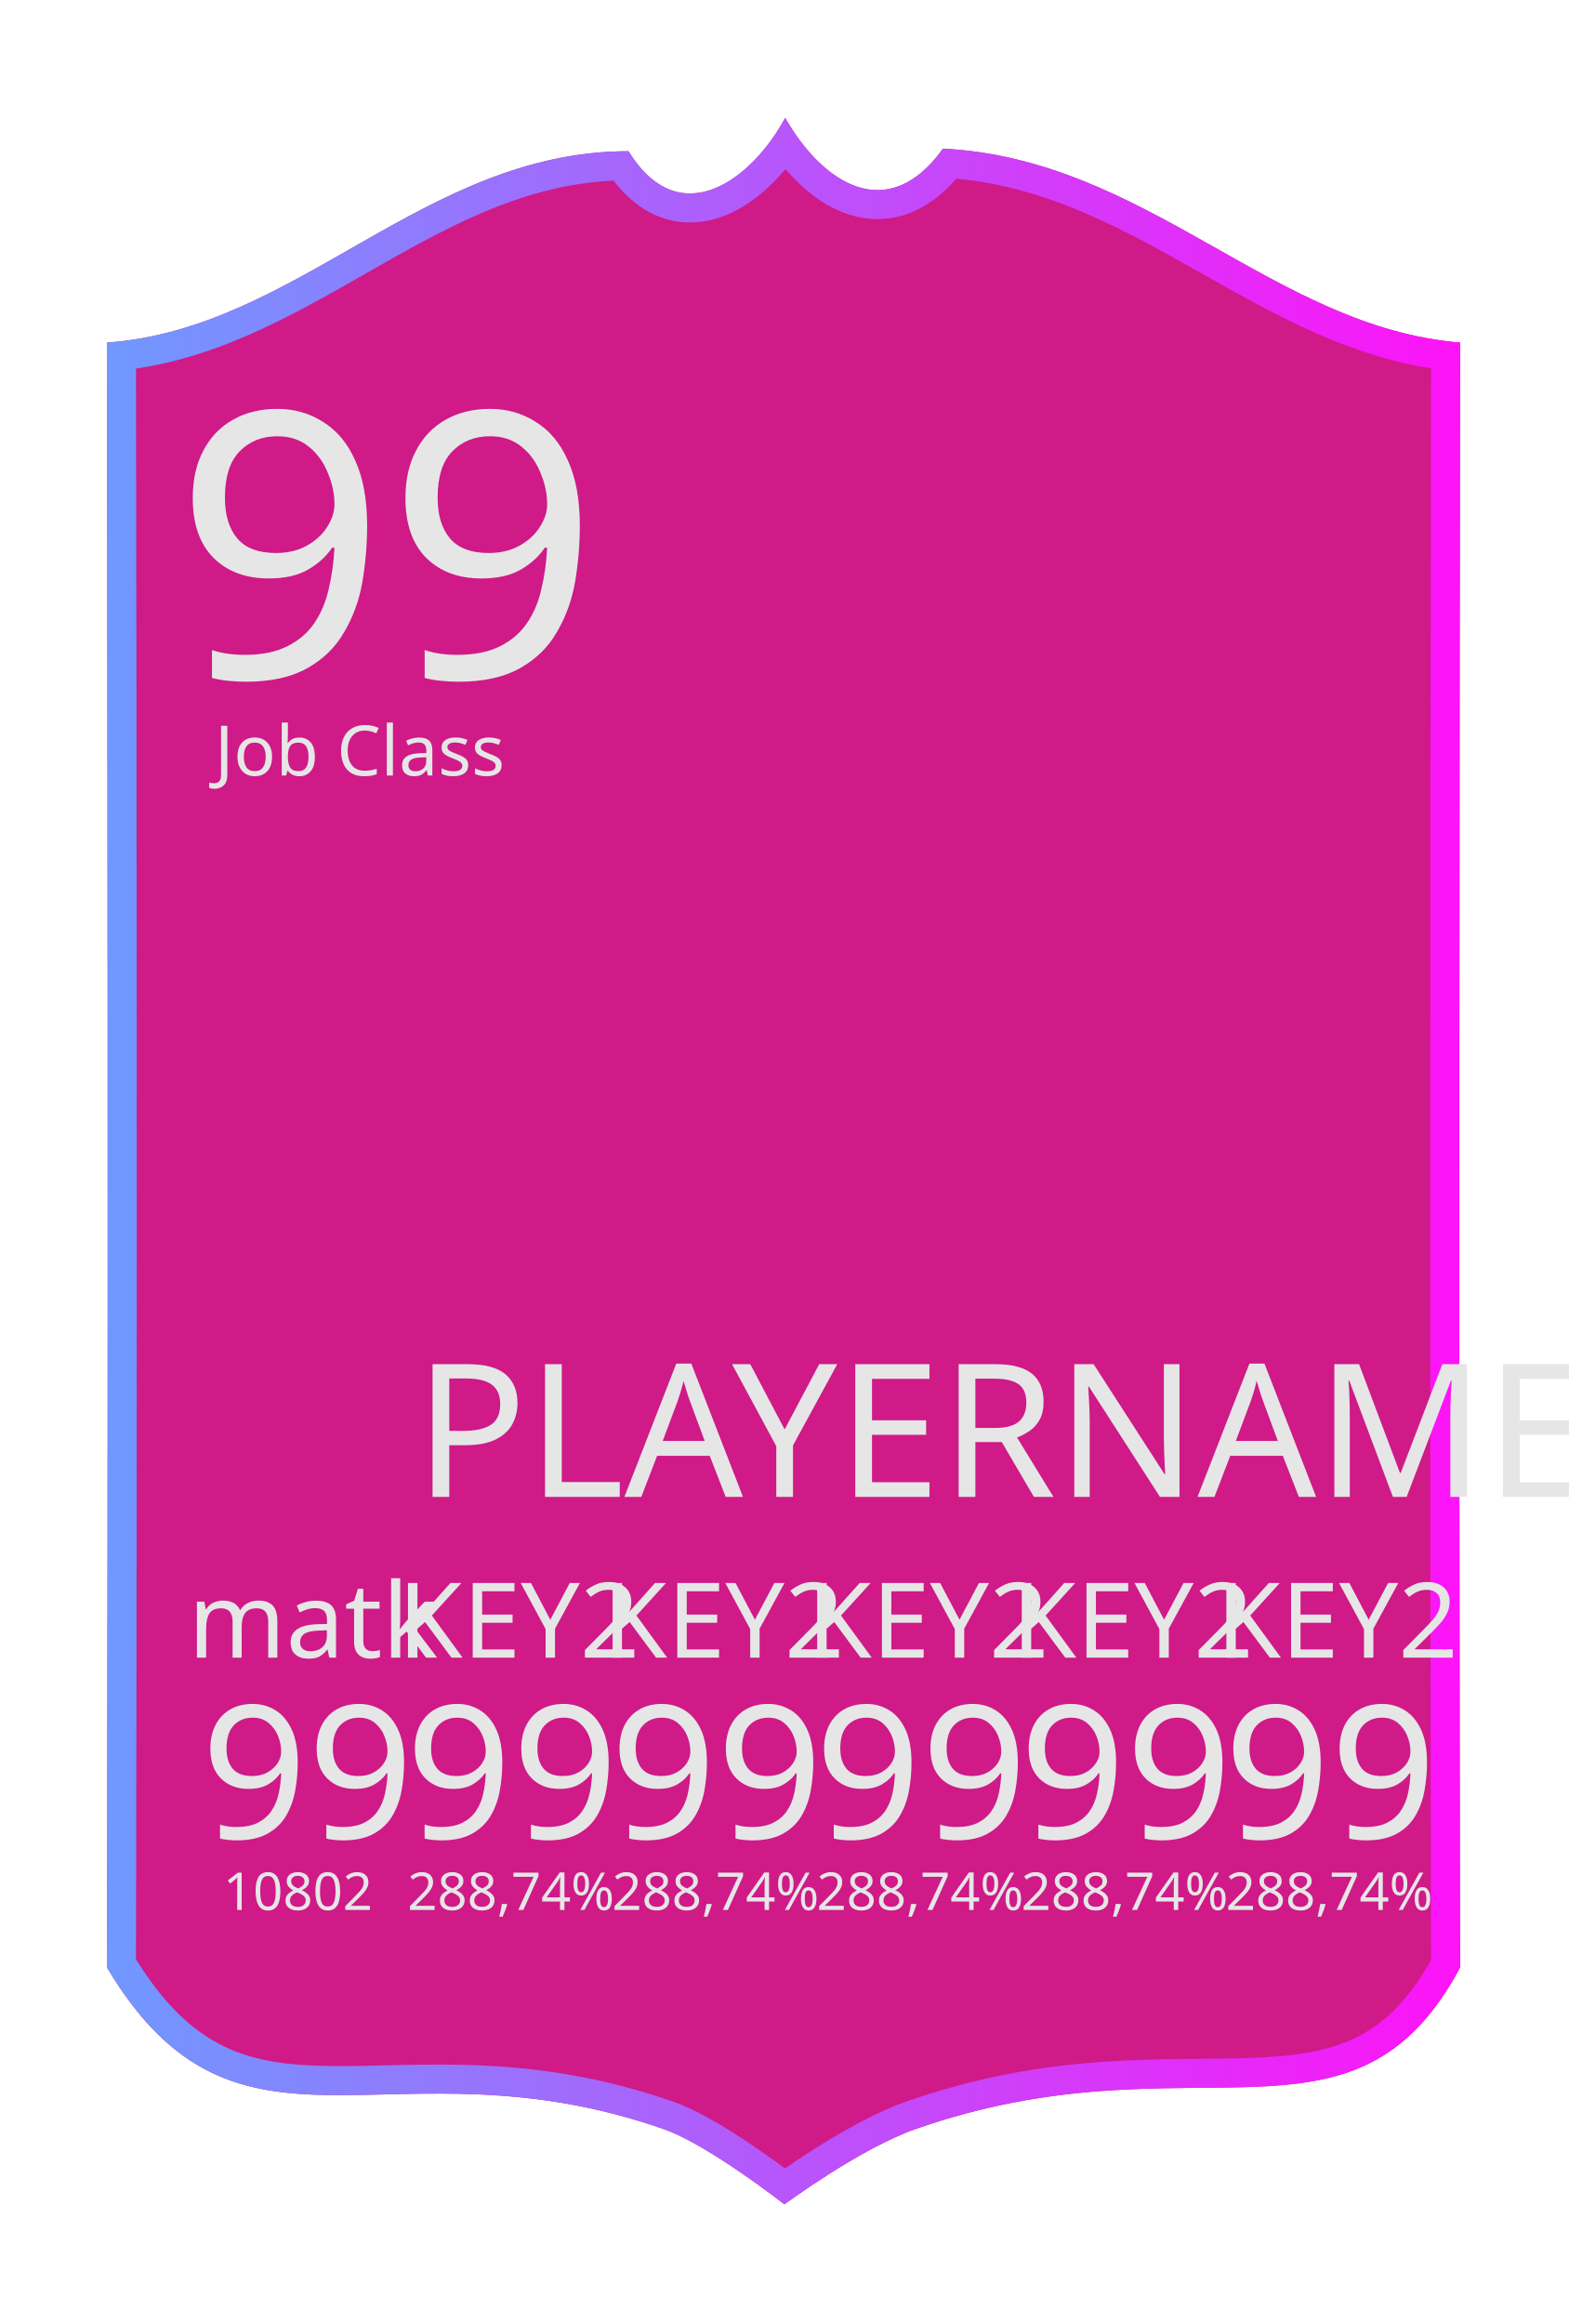
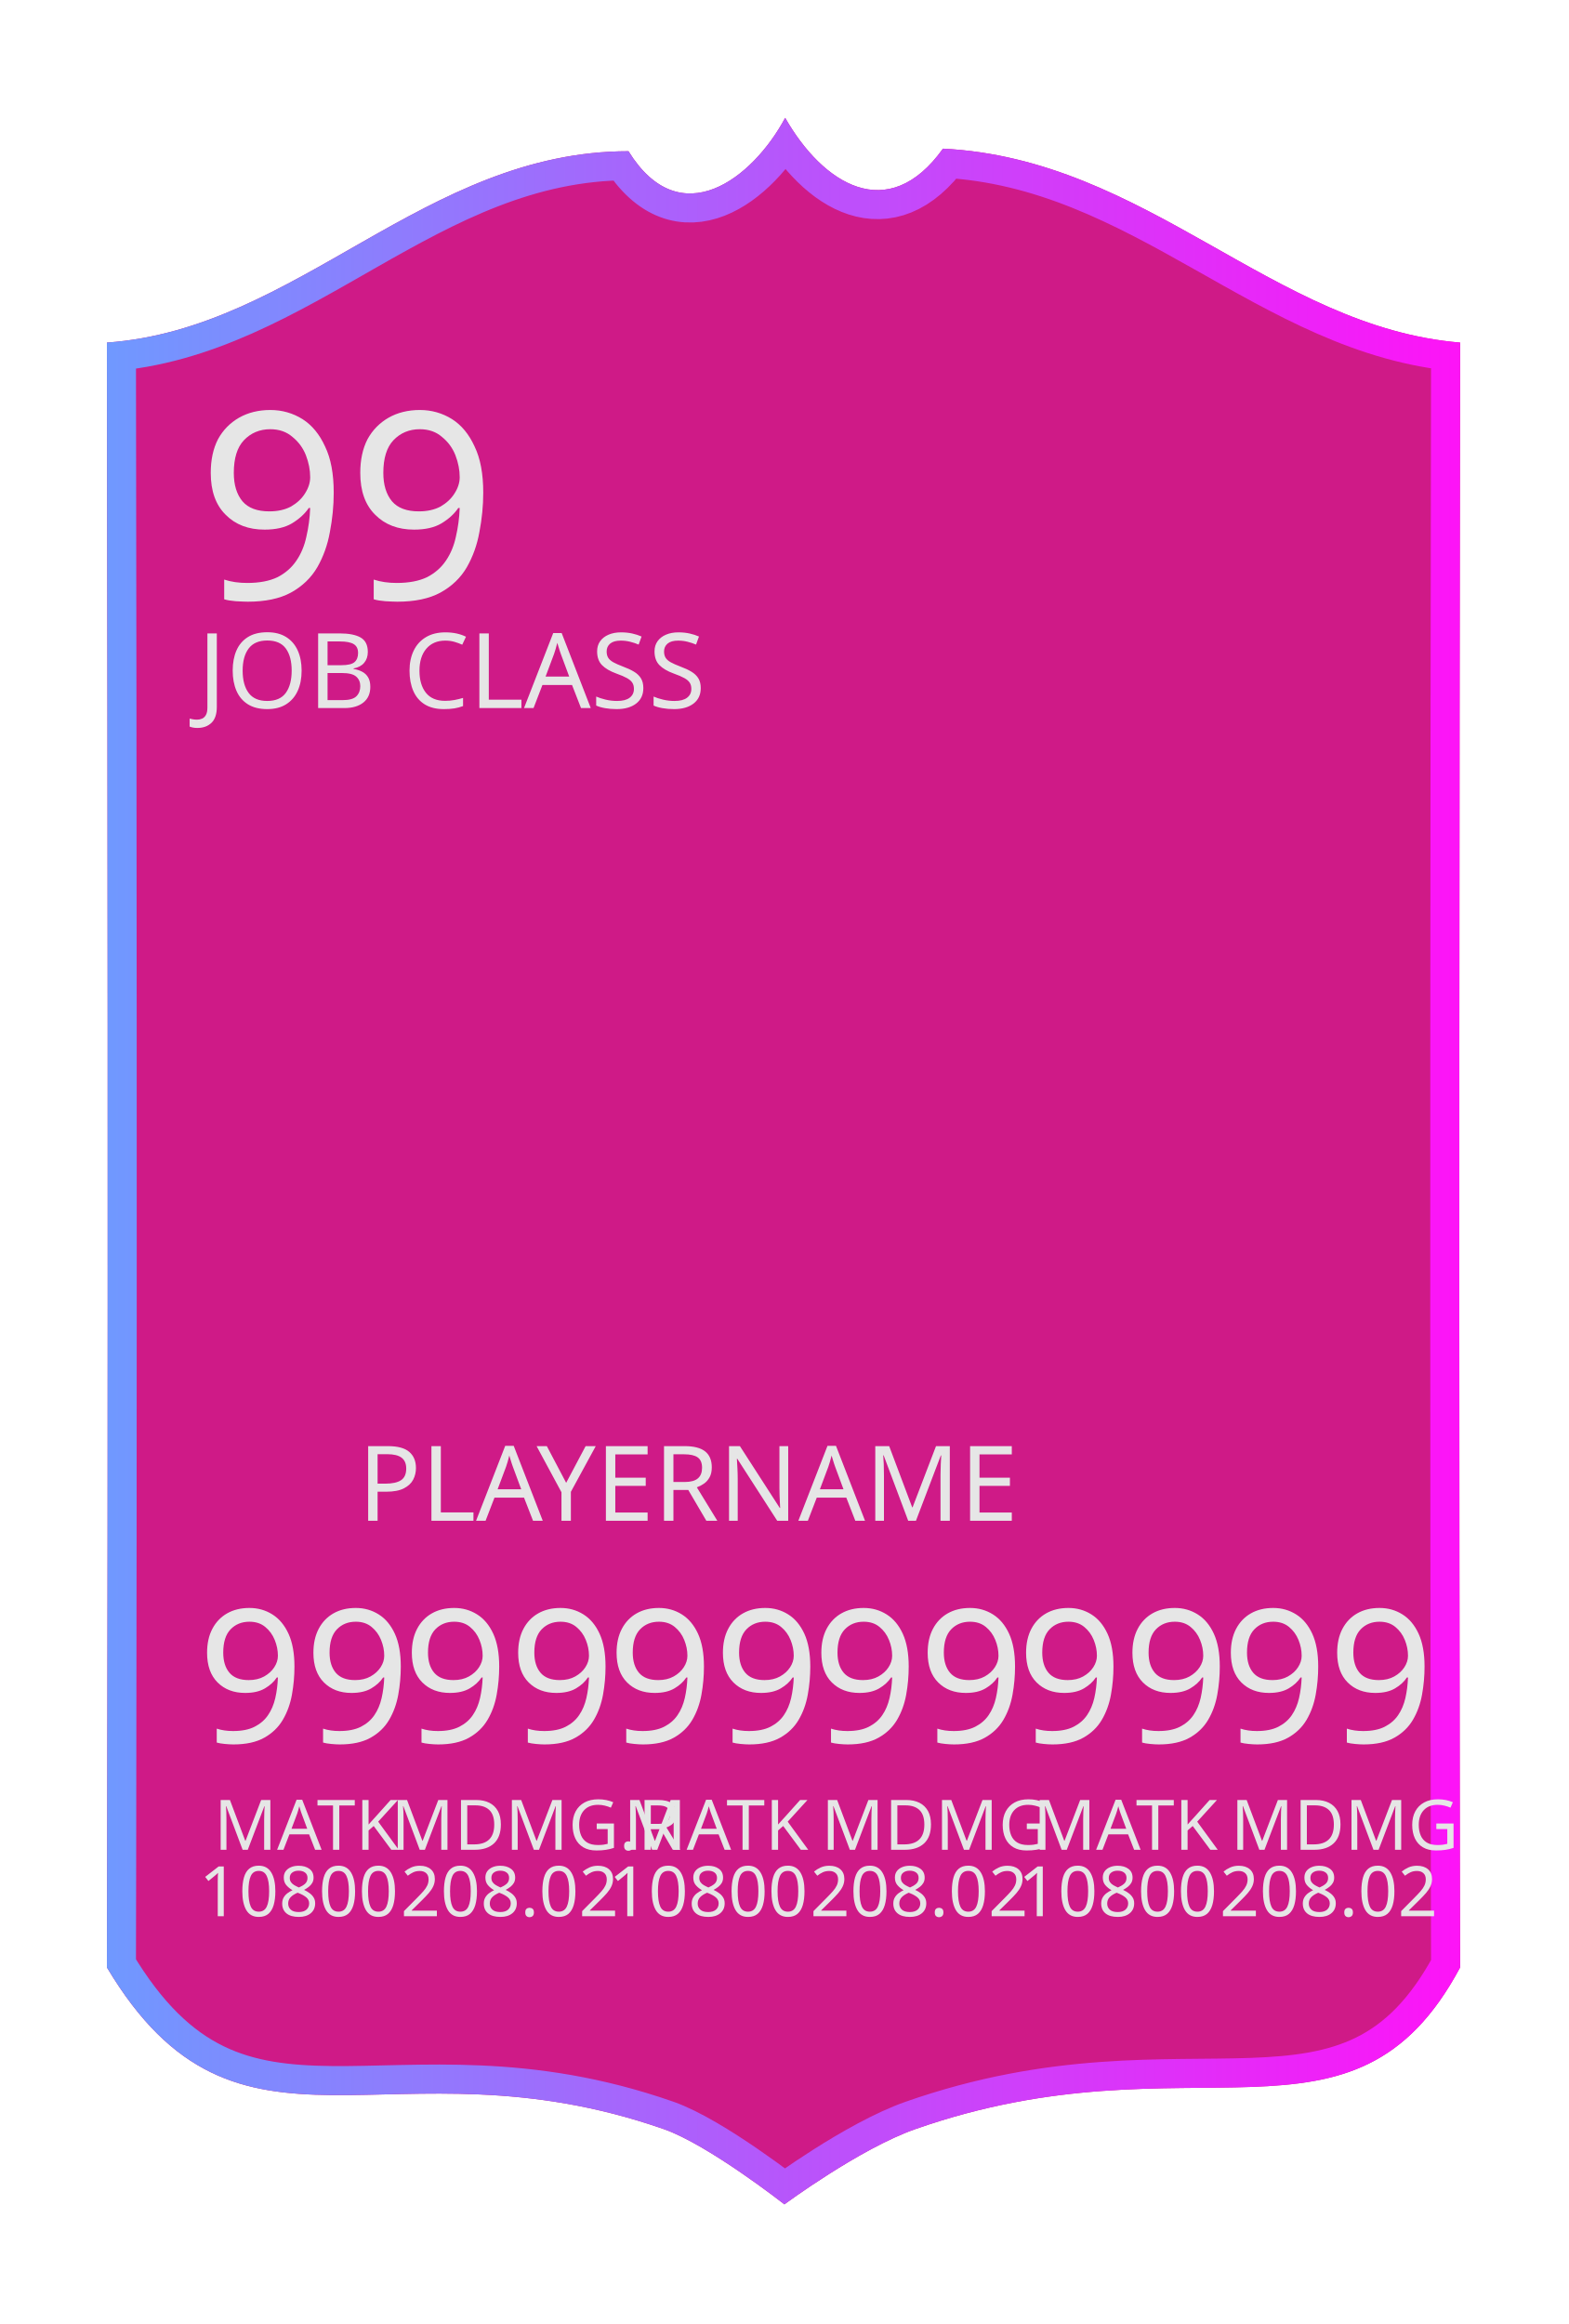
<svg xmlns="http://www.w3.org/2000/svg" viewBox="0 0 1080 1600">
  <defs>
    <style>
      .cls-1{fill:#cf1a87}
-       .cls-2{fill:none;stroke:url(#Blue_to_Magenta);stroke-width:40;stroke-miterlimit:10}
-       .cls-3{fill:none}
-       .cls-4{font-family:'Bebas Neue';font-size:12.093;fill:#e6e6e6}
-       .cls-5{font-family:'Bebas Neue';font-size:48;fill:#e6e6e6}
-       .cls-6{font-family:'Bebas Neue';font-size:72;fill:#e6e6e6}
-       .cls-7{font-family:'Bebas Neue';font-size:128;fill:#e6e6e6}
-       .cls-8{font-family:'Bebas Neue';font-size:36;fill:#e6e6e6}
+       .cls-2{fill:none}
+       .cls-3{fill:none;stroke:url(#Blue_to_Magenta);stroke-width:40;stroke-miterlimit:10}
+       .cls-4{font-family:'Bebas Neue';font-size:8.503;fill:#e6e6e6}
+       .cls-5{font-family:'Bebas Neue';font-size:72;fill:#e6e6e6}
+       .cls-6{font-family:Orbitron;font-size:109.72;fill:#e6e6e6}
+       .cls-7{font-family:'Bebas Neue';font-size:48;fill:#e6e6e6}
+       .cls-8{font-family:'Bebas Neue';font-size:128;fill:#e6e6e6}
    </style>
    <clipPath id="clip-path-1">
      <path d="M432.744 104.102 C468.39 161.677 518.2 122.956 540.621 81.129 C566.673 126.744 611.457 155.142 649.268 102.336 C790.075 109.376 876.14 225.076 1005.352 235.844 C1004.096 964.415 1005.352 1354.515 1005.352 1354.515 C931.514 1492.629 821.774 1398.682 630.201 1465.853 C591.9 1479.283 540.102 1517.645 540.102 1517.645 C540.102 1517.645 487.867 1476.623 457.07 1465.853 C268.204 1399.808 164.274 1506.502 73.61 1354.515 C73.61 1354.515 74.813 931.519 73.61 235.844 C205.22 226.443 292.087 104.102 432.744 104.102 Z" />
    </clipPath>
    <linearGradient id="Blue_to_Magenta" x1="63.61" y1="799.387" x2="1015.352" y2="799.387" gradientUnits="userSpaceOnUse">
      <stop offset="0" stop-color="#6e9aff" />
      <stop offset="1" stop-color="#ff12f7" />
    </linearGradient>
  </defs>
  <g id="Card">
-     <g>
-       <path d="M432.744 104.102 C468.39 161.677 518.2 122.956 540.621 81.129 C566.673 126.744 611.457 155.142 649.268 102.336 C790.075 109.376 876.14 225.076 1005.352 235.844 C1004.096 964.415 1005.352 1354.515 1005.352 1354.515 C931.514 1492.629 821.774 1398.682 630.201 1465.853 C591.9 1479.283 540.102 1517.645 540.102 1517.645 C540.102 1517.645 487.867 1476.623 457.07 1465.853 C268.204 1399.808 164.274 1506.502 73.61 1354.515 C73.61 1354.515 74.813 931.519 73.61 235.844 C205.22 226.443 292.087 104.102 432.744 104.102 Z" class="cls-1" />
-       <path d="M432.744 104.102 C468.39 161.677 518.2 122.956 540.621 81.129 C566.673 126.744 611.457 155.142 649.268 102.336 C790.075 109.376 876.14 225.076 1005.352 235.844 C1004.096 964.415 1005.352 1354.515 1005.352 1354.515 C931.514 1492.629 821.774 1398.682 630.201 1465.853 C591.9 1479.283 540.102 1517.645 540.102 1517.645 C540.102 1517.645 487.867 1476.623 457.07 1465.853 C268.204 1399.808 164.274 1506.502 73.61 1354.515 C73.61 1354.515 74.813 931.519 73.61 235.844 C205.22 226.443 292.087 104.102 432.744 104.102 Z" class="cls-2" clip-path="url(#clip-path-1)" />
+     <path id="base-plate" d="M432.744 104.102 C468.39 161.677 518.2 122.956 540.621 81.129 C566.673 126.744 611.457 155.142 649.268 102.336 C790.075 109.376 876.14 225.076 1005.352 235.844 C1004.096 964.415 1005.352 1354.515 1005.352 1354.515 C931.514 1492.629 821.774 1398.682 630.201 1465.853 C591.9 1479.283 540.102 1517.645 540.102 1517.645 C540.102 1517.645 487.867 1476.623 457.07 1465.853 C268.204 1399.808 164.274 1506.502 73.61 1354.515 C73.61 1354.515 74.813 931.519 73.61 235.844 C205.22 226.443 292.087 104.102 432.744 104.102 Z" class="cls-1" />
+     <path id="crop-path" d="M74.127 937.03 C74.127 937.03 74.094 515.49 73.61 235.844 C205.22 226.443 292.087 104.102 432.744 104.102 C468.39 161.677 518.2 122.956 540.621 81.129 C566.673 126.744 611.457 155.142 649.268 102.336 C790.075 109.376 876.14 225.076 1005.352 235.844 C1004.86 520.928 1004.807 937.006 1004.807 937.006 Z" class="cls-2" />
+     <g id="border-over">
+       <path d="M432.744 104.102 C468.39 161.677 518.2 122.956 540.621 81.129 C566.673 126.744 611.457 155.142 649.268 102.336 C790.075 109.376 876.14 225.076 1005.352 235.844 C1004.096 964.415 1005.352 1354.515 1005.352 1354.515 C931.514 1492.629 821.774 1398.682 630.201 1465.853 C591.9 1479.283 540.102 1517.645 540.102 1517.645 C540.102 1517.645 487.867 1476.623 457.07 1465.853 C268.204 1399.808 164.274 1506.502 73.61 1354.515 C73.61 1354.515 74.813 931.519 73.61 235.844 C205.22 226.443 292.087 104.102 432.744 104.102 Z" class="cls-3" clip-path="url(#clip-path-1)" />
    </g>
-     <path id="crop-path" d="M73.61 864.338 C73.61 864.338 74.043 486.498 73.61 235.844 C205.22 226.443 292.087 104.102 432.744 104.102 C468.39 161.677 518.2 122.956 540.621 81.129 C566.673 126.744 611.457 155.142 649.268 102.336 C790.075 109.376 876.14 225.076 1005.352 235.844 C1004.911 491.382 1004.794 864.338 1004.794 864.338 Z" class="cls-3" />
-     <text id="OVR" transform="matrix(21.169 0 0 21.169 119.82 466.72)" x="0" y="0" xml:space="preserve" class="cls-4">
-       <tspan x="0" y="0">99</tspan>
-     </text>
-     <text transform="matrix(1 0 0 1 147.772 533.928)" x="0" y="0" xml:space="preserve" class="cls-5">
-       <tspan x="0" y="0">Job Class</tspan>
-     </text>
-     <g id="Stats">
-       <g id="KEY1">
-         <text transform="matrix(1 0 0 1 129.473 1141.259)" x="0" y="0" xml:space="preserve" class="cls-6">
-           <tspan x="0" y="0">matk</tspan>
-         </text>
-         <text transform="matrix(1 0 0 1 138.429 1265.763)" x="0" y="0" xml:space="preserve" class="cls-7">
-           <tspan x="0" y="0">99</tspan>
-         </text>
-         <text transform="matrix(1 0 0 1 153.629 1314.963)" x="0" y="0" xml:space="preserve" class="cls-8">
-           <tspan x="0" y="0">10802</tspan>
-         </text>
-       </g>
-       <g id="KEY2">
-         <g>
-           <text transform="matrix(1 0 0 1 273.941 1141.259)" x="0" y="0" xml:space="preserve" class="cls-6">
-             <tspan x="0" y="0">KEY2</tspan>
-           </text>
-           <text transform="matrix(1 0 0 1 279.297 1265.763)" x="0" y="0" xml:space="preserve" class="cls-7">
-             <tspan x="0" y="0">99</tspan>
-           </text>
-         </g>
-         <text transform="matrix(1 0 0 1 280.511 1314.963)" x="0" y="0" xml:space="preserve" class="cls-8">
-           <tspan x="0" y="0">288,74%</tspan>
-         </text>
-       </g>
-       <g id="KEY3">
-         <g>
-           <text transform="matrix(1 0 0 1 414.81 1141.259)" x="0" y="0" xml:space="preserve" class="cls-6">
-             <tspan x="0" y="0">KEY2</tspan>
-           </text>
-           <text transform="matrix(1 0 0 1 420.166 1265.763)" x="0" y="0" xml:space="preserve" class="cls-7">
-             <tspan x="0" y="0">99</tspan>
-           </text>
-         </g>
-         <text transform="matrix(1 0 0 1 421.38 1314.963)" x="0" y="0" xml:space="preserve" class="cls-8">
-           <tspan x="0" y="0">288,74%</tspan>
-         </text>
-       </g>
-       <g id="KEY4">
-         <g>
-           <text transform="matrix(1 0 0 1 555.678 1141.259)" x="0" y="0" xml:space="preserve" class="cls-6">
-             <tspan x="0" y="0">KEY2</tspan>
-           </text>
-           <text transform="matrix(1 0 0 1 561.034 1265.763)" x="0" y="0" xml:space="preserve" class="cls-7">
-             <tspan x="0" y="0">99</tspan>
-           </text>
-         </g>
-         <text transform="matrix(1 0 0 1 562.248 1314.963)" x="0" y="0" xml:space="preserve" class="cls-8">
-           <tspan x="0" y="0">288,74%</tspan>
-         </text>
-       </g>
-       <g id="KEY5">
-         <g>
-           <text transform="matrix(1 0 0 1 696.547 1141.259)" x="0" y="0" xml:space="preserve" class="cls-6">
-             <tspan x="0" y="0">KEY2</tspan>
-           </text>
-           <text transform="matrix(1 0 0 1 701.903 1265.763)" x="0" y="0" xml:space="preserve" class="cls-7">
-             <tspan x="0" y="0">99</tspan>
-           </text>
-         </g>
-         <text transform="matrix(1 0 0 1 703.117 1314.963)" x="0" y="0" xml:space="preserve" class="cls-8">
-           <tspan x="0" y="0">288,74%</tspan>
-         </text>
-       </g>
-       <g id="KEY6">
-         <g>
-           <text transform="matrix(1 0 0 1 837.415 1141.259)" x="0" y="0" xml:space="preserve" class="cls-6">
-             <tspan x="0" y="0">KEY2</tspan>
-           </text>
-           <text transform="matrix(1 0 0 1 842.771 1265.763)" x="0" y="0" xml:space="preserve" class="cls-7">
-             <tspan x="0" y="0">99</tspan>
-           </text>
-         </g>
-         <text transform="matrix(1 0 0 1 843.985 1314.963)" x="0" y="0" xml:space="preserve" class="cls-8">
-           <tspan x="0" y="0">288,74%</tspan>
-         </text>
-       </g>
+     <g id="OVR">
+       <text id="OVR-2" data-name="OVR" transform="matrix(21.169 0 0 21.169 136.177 412.59)" x="0" y="0" xml:space="preserve" class="cls-4">
+         <tspan x="0" y="0">99</tspan>
+       </text>
+       <text transform="matrix(1 0 0 1 136.177 487.48)" x="0" y="0" xml:space="preserve" class="cls-5">
+         <tspan x="0" y="0">JOB CLASS</tspan>
+       </text>
    </g>
-     <text transform="matrix(1 0 0 1 285.408 1030.58)" x="0" y="0" xml:space="preserve" class="cls-7">
+     <text transform="matrix(0.656 0 0 0.656 246.528 1047.007)" x="0" y="0" xml:space="preserve" class="cls-6">
      <tspan x="0" y="0">PLAYERNAME</tspan>
    </text>
+     <g id="KEY1">
+       <text transform="matrix(1 0 0 1 269.222 1273.507)" x="0" y="0" xml:space="preserve" class="cls-7">
+         <tspan x="0" y="0">MDMG.R</tspan>
+       </text>
+       <text transform="matrix(1 0 0 1 277.158 1199.703)" x="0" y="0" xml:space="preserve" class="cls-8">
+         <tspan x="0" y="0">99</tspan>
+       </text>
+       <text transform="matrix(1 0 0 1 275.846 1319.255)" x="0" y="0" xml:space="preserve" class="cls-7">
+         <tspan x="0" y="0">208.02</tspan>
+       </text>
+     </g>
+     <g id="KEY2">
+       <text transform="matrix(1 0 0 1 147.273 1273.507)" x="0" y="0" xml:space="preserve" class="cls-7">
+         <tspan x="0" y="0">MATK</tspan>
+       </text>
+       <text transform="matrix(1 0 0 1 136.177 1199.703)" x="0" y="0" xml:space="preserve" class="cls-8">
+         <tspan x="0" y="0">99</tspan>
+       </text>
+       <text transform="matrix(1 0 0 1 137.029 1319.255)" x="0" y="0" xml:space="preserve" class="cls-7">
+         <tspan x="0" y="0">10800</tspan>
+       </text>
+     </g>
+     <g id="KEY3">
+       <text transform="matrix(1 0 0 1 565.366 1273.507)" x="0" y="0" xml:space="preserve" class="cls-7">
+         <tspan x="0" y="0">MDMG</tspan>
+       </text>
+       <text transform="matrix(1 0 0 1 559.118 1199.703)" x="0" y="0" xml:space="preserve" class="cls-8">
+         <tspan x="0" y="0">99</tspan>
+       </text>
+       <text transform="matrix(1 0 0 1 557.806 1319.255)" x="0" y="0" xml:space="preserve" class="cls-7">
+         <tspan x="0" y="0">208.02</tspan>
+       </text>
+     </g>
+     <g id="KEY4">
+       <text transform="matrix(1 0 0 1 429.234 1273.507)" x="0" y="0" xml:space="preserve" class="cls-7">
+         <tspan x="0" y="0">MATK</tspan>
+       </text>
+       <text transform="matrix(1 0 0 1 418.138 1199.703)" x="0" y="0" xml:space="preserve" class="cls-8">
+         <tspan x="0" y="0">99</tspan>
+       </text>
+       <text transform="matrix(1 0 0 1 418.99 1319.255)" x="0" y="0" xml:space="preserve" class="cls-7">
+         <tspan x="0" y="0">10800</tspan>
+       </text>
+     </g>
+     <g id="KEY5">
+       <text transform="matrix(1 0 0 1 847.327 1273.507)" x="0" y="0" xml:space="preserve" class="cls-7">
+         <tspan x="0" y="0">MDMG</tspan>
+       </text>
+       <text transform="matrix(1 0 0 1 841.079 1199.703)" x="0" y="0" xml:space="preserve" class="cls-8">
+         <tspan x="0" y="0">99</tspan>
+       </text>
+       <text transform="matrix(1 0 0 1 839.767 1319.255)" x="0" y="0" xml:space="preserve" class="cls-7">
+         <tspan x="0" y="0">208.02</tspan>
+       </text>
+     </g>
+     <g id="KEY6">
+       <text transform="matrix(1 0 0 1 711.195 1273.507)" x="0" y="0" xml:space="preserve" class="cls-7">
+         <tspan x="0" y="0">MATK</tspan>
+       </text>
+       <text transform="matrix(1 0 0 1 700.099 1199.703)" x="0" y="0" xml:space="preserve" class="cls-8">
+         <tspan x="0" y="0">99</tspan>
+       </text>
+       <text transform="matrix(1 0 0 1 700.951 1319.255)" x="0" y="0" xml:space="preserve" class="cls-7">
+         <tspan x="0" y="0">10800</tspan>
+       </text>
+     </g>
  </g>
</svg>
